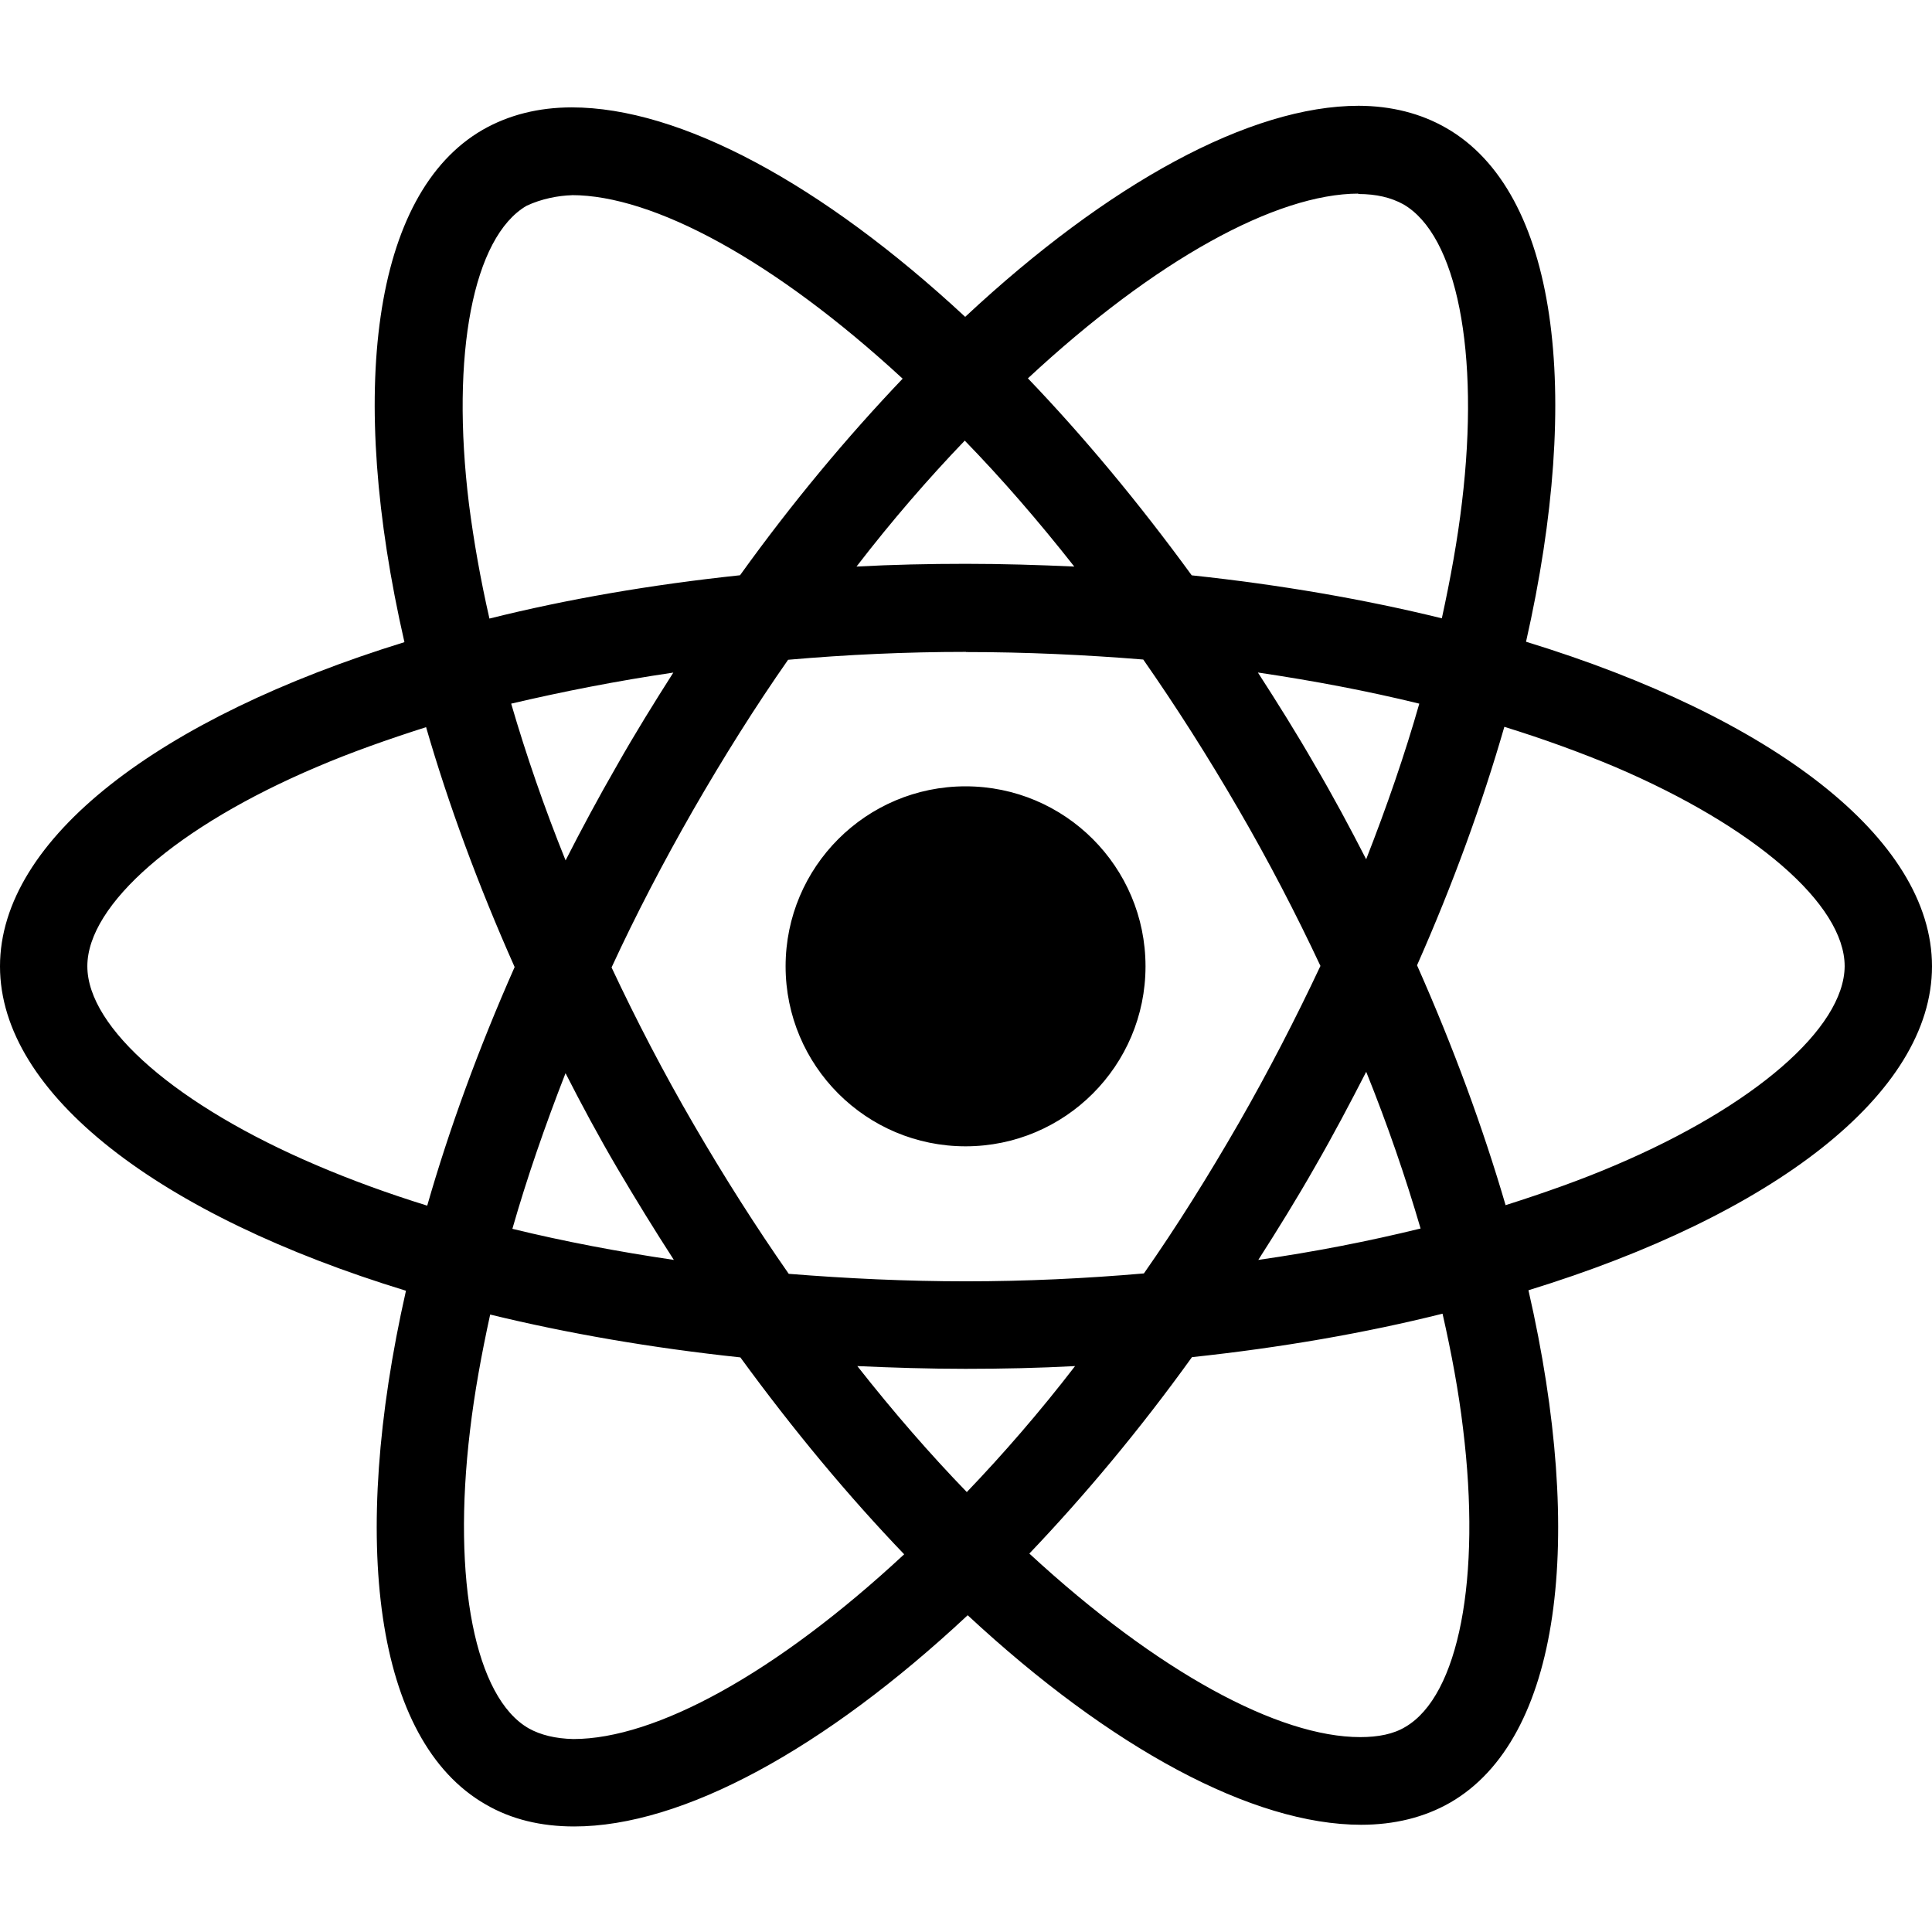
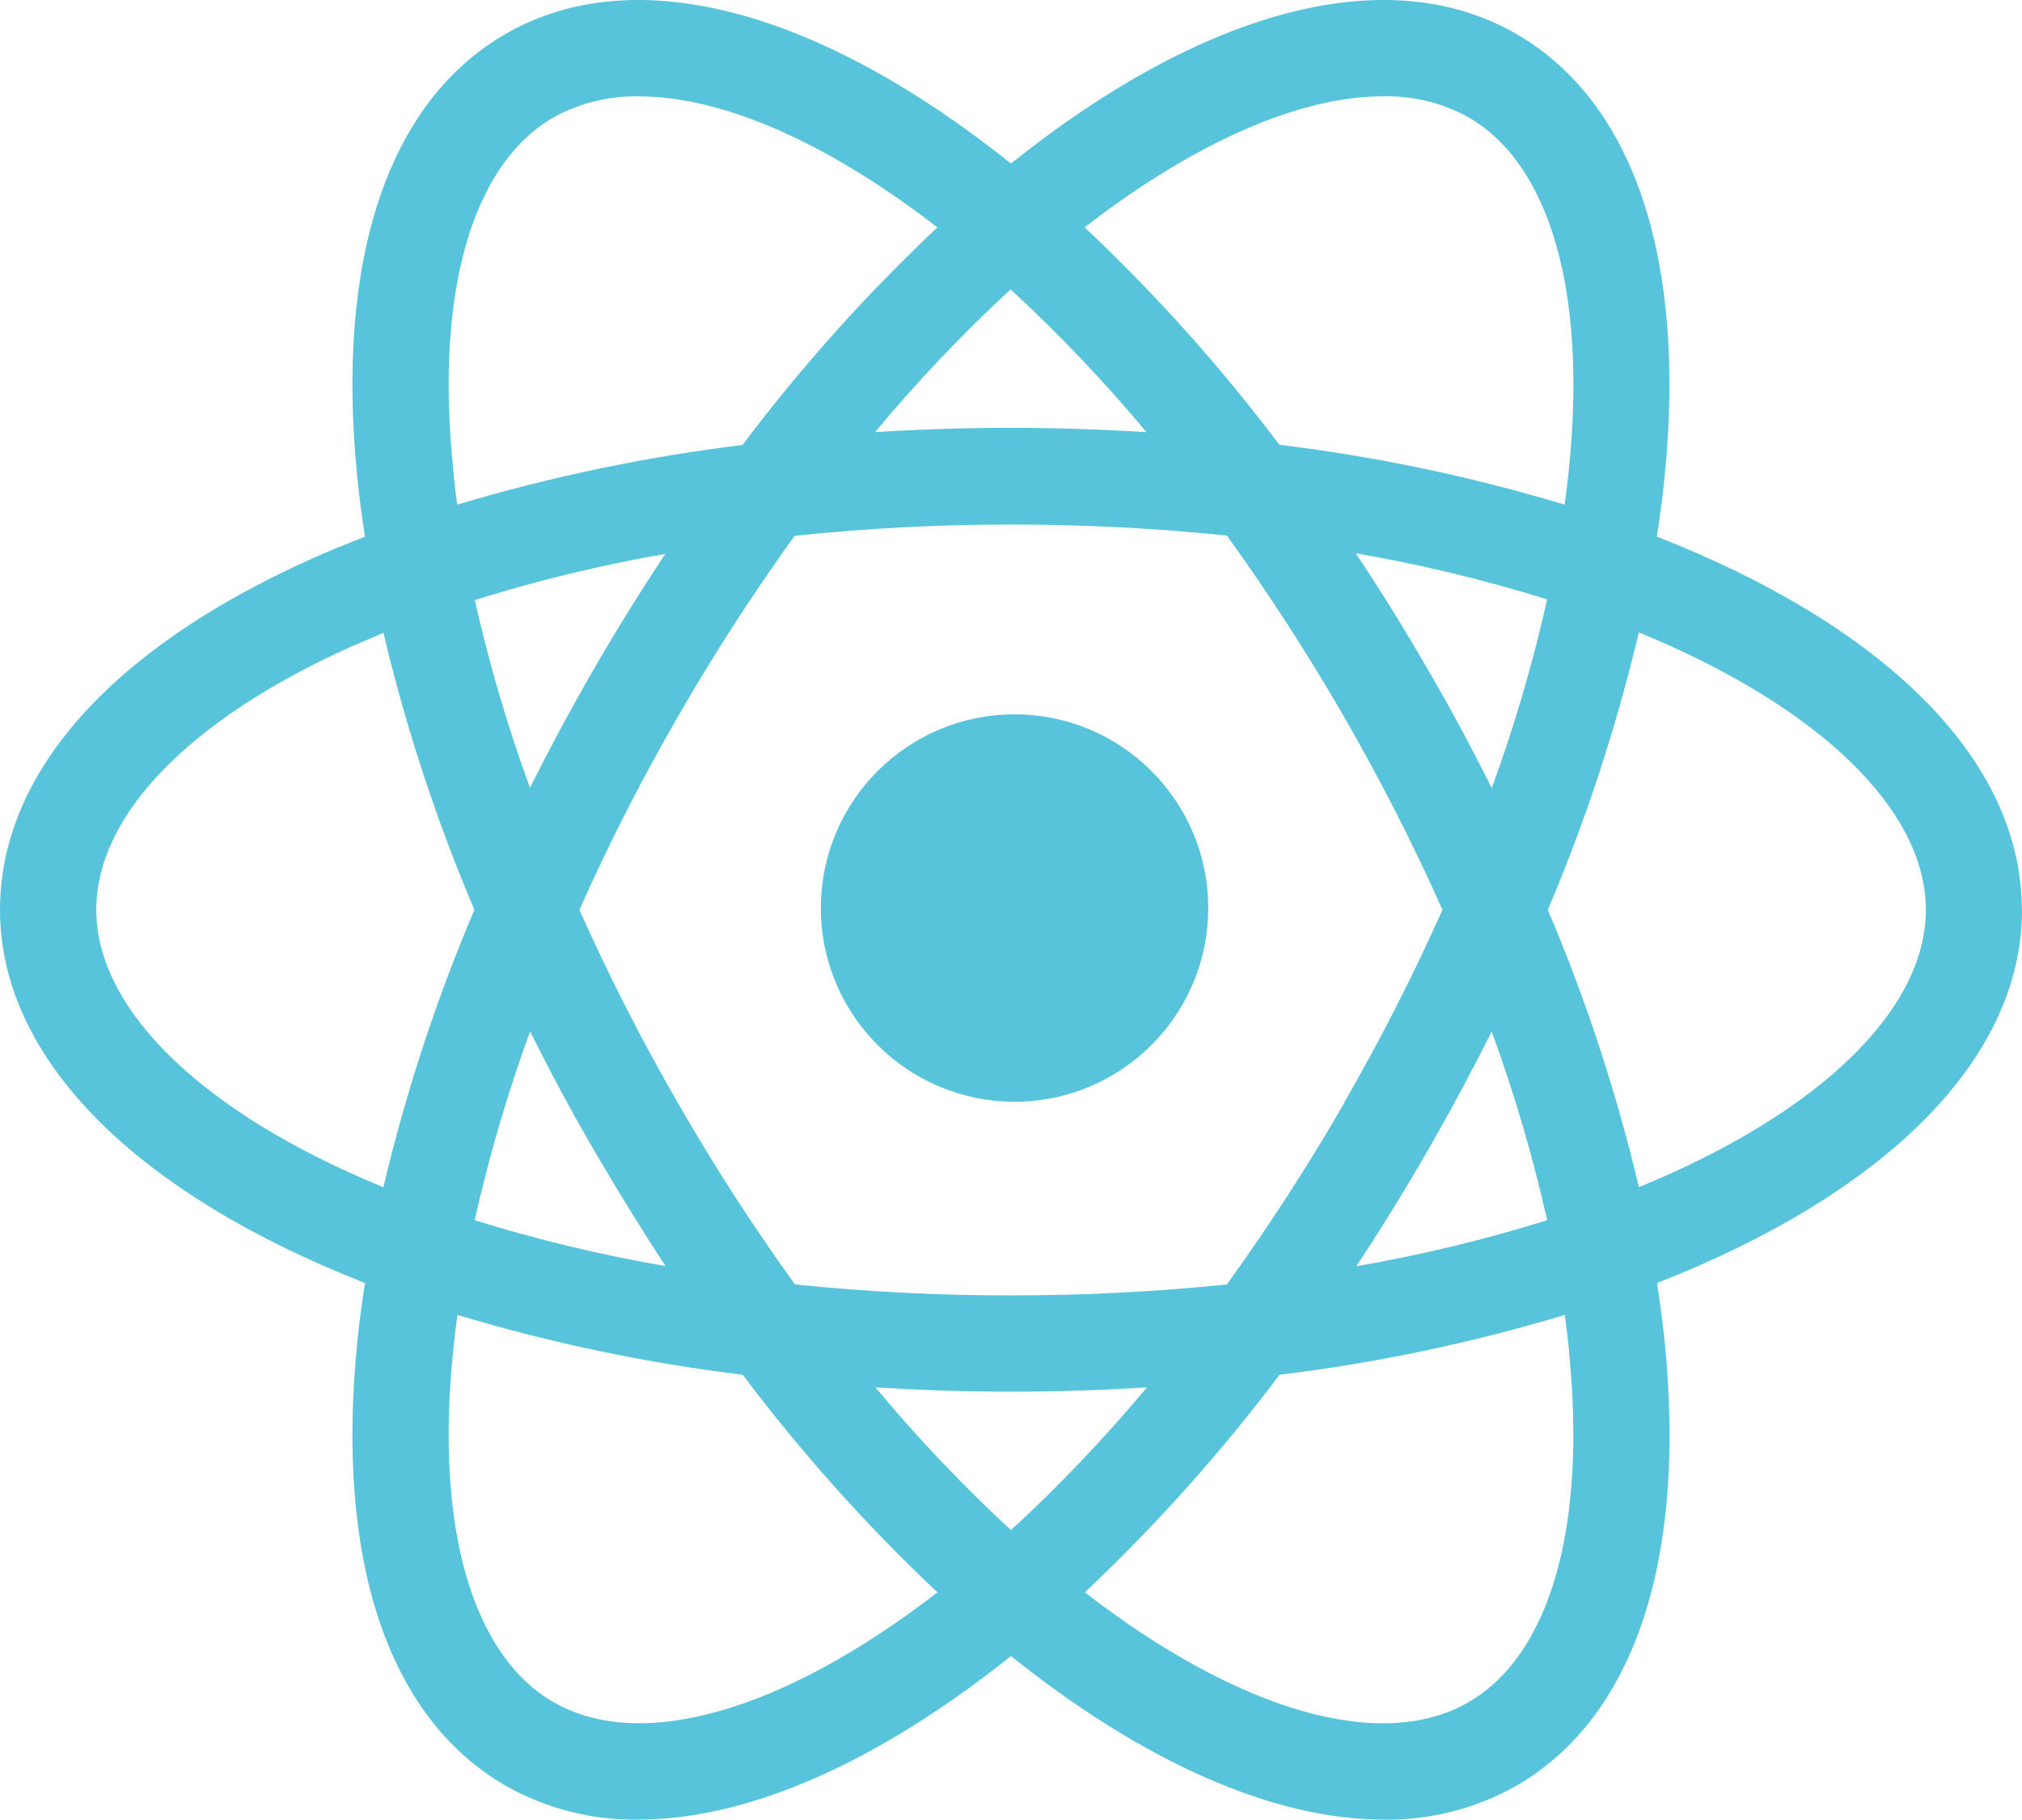
- <svg xmlns="http://www.w3.org/2000/svg" role="img" viewBox="0 0 24 24">
-   <path d="M14.23 12.004a2.236 2.236 0 0 1-2.235 2.236 2.236 2.236 0 0 1-2.236-2.236 2.236 2.236 0 0 1 2.235-2.236 2.236 2.236 0 0 1 2.236 2.236zm2.648-10.69c-1.346 0-3.107.96-4.888 2.622-1.78-1.653-3.542-2.602-4.887-2.602-.41 0-.783.093-1.106.278-1.375.793-1.683 3.264-.973 6.365C1.98 8.917 0 10.42 0 12.004c0 1.59 1.99 3.097 5.043 4.03-.704 3.113-.39 5.588.988 6.38.32.187.69.275 1.102.275 1.345 0 3.107-.96 4.888-2.624 1.78 1.654 3.542 2.603 4.887 2.603.41 0 .783-.09 1.106-.275 1.374-.792 1.683-3.263.973-6.365C22.02 15.096 24 13.59 24 12.004c0-1.59-1.99-3.097-5.043-4.032.704-3.11.39-5.587-.988-6.38-.318-.184-.688-.277-1.092-.278zm-.005 1.09v.006c.225 0 .406.044.558.127.666.382.955 1.835.73 3.704-.054.46-.142.945-.25 1.44-.96-.236-2.006-.417-3.107-.534-.66-.905-1.345-1.727-2.035-2.447 1.592-1.48 3.087-2.292 4.105-2.295zm-9.77.02c1.012 0 2.514.808 4.11 2.28-.686.72-1.37 1.537-2.02 2.442-1.107.117-2.154.298-3.113.538-.112-.49-.195-.964-.254-1.42-.23-1.868.054-3.32.714-3.707.19-.09.4-.127.563-.132zm4.882 3.05c.455.468.91.992 1.36 1.564-.44-.02-.89-.034-1.345-.034-.46 0-.915.01-1.36.034.44-.572.895-1.096 1.345-1.565zM12 8.1c.74 0 1.477.034 2.202.093.406.582.802 1.203 1.183 1.86.372.64.71 1.29 1.018 1.946-.308.655-.646 1.31-1.013 1.95-.38.66-.773 1.288-1.18 1.87-.728.063-1.466.098-2.21.098-.74 0-1.477-.035-2.202-.093-.406-.582-.802-1.204-1.183-1.86-.372-.64-.71-1.29-1.018-1.946.303-.657.646-1.313 1.013-1.954.38-.66.773-1.286 1.18-1.868.728-.064 1.466-.098 2.21-.098zm-3.635.254c-.24.377-.48.763-.704 1.16-.225.39-.435.782-.635 1.174-.265-.656-.49-1.31-.676-1.947.64-.15 1.315-.283 2.015-.386zm7.26 0c.695.103 1.365.23 2.006.387-.18.632-.405 1.282-.66 1.933-.2-.39-.41-.783-.64-1.174-.225-.392-.465-.774-.705-1.146zm3.063.675c.484.15.944.317 1.375.498 1.732.74 2.852 1.708 2.852 2.476-.005.768-1.125 1.74-2.857 2.475-.42.18-.88.342-1.355.493-.28-.958-.646-1.956-1.1-2.98.45-1.017.81-2.01 1.085-2.964zm-13.395.004c.278.96.645 1.957 1.1 2.98-.45 1.017-.812 2.01-1.086 2.964-.484-.15-.944-.318-1.37-.5-1.732-.737-2.852-1.706-2.852-2.474 0-.768 1.12-1.742 2.852-2.476.42-.18.88-.342 1.356-.494zm11.678 4.28c.265.657.49 1.312.676 1.948-.64.157-1.316.29-2.016.39.24-.375.48-.762.705-1.158.225-.39.435-.788.636-1.18zm-9.945.02c.2.392.41.783.64 1.175.23.39.465.772.705 1.143-.695-.102-1.365-.23-2.006-.386.18-.63.406-1.282.66-1.933zM17.92 16.32c.112.493.2.968.254 1.423.23 1.868-.054 3.32-.714 3.708-.147.09-.338.128-.563.128-1.012 0-2.514-.807-4.11-2.28.686-.72 1.37-1.536 2.02-2.44 1.107-.118 2.154-.3 3.113-.54zm-11.83.01c.96.234 2.006.415 3.107.532.66.905 1.345 1.727 2.035 2.446-1.595 1.483-3.092 2.295-4.11 2.295-.22-.005-.406-.05-.553-.132-.666-.38-.955-1.834-.73-3.703.054-.46.142-.944.25-1.438zm4.56.64c.44.02.89.034 1.345.034.46 0 .915-.01 1.36-.034-.44.572-.895 1.095-1.345 1.565-.455-.47-.91-.993-1.36-1.565z" />
+ <svg xmlns="http://www.w3.org/2000/svg" viewBox="0 0 569 512" version="1.1">
+   <g fill="none" fill-rule="evenodd">
+     <g transform="translate(-227, -256)" fill="#58C4DC" fill-rule="nonzero">
+       <g transform="translate(227, 256)">
+         <path d="M285.5,201 C255.4,201 231,225.4 231,255.5 C231,285.6 255.4,310 285.5,310 C315.6,310 340,285.6 340,255.5 C340,225.4 315.6,201 285.5,201" id="Path" />
+         <path d="M568.96,255.994 C568.96,213.208 529.338,175.681 466.252,150.985 C467.095,145.424 467.857,139.922 468.399,134.521 C474.622,73.042 459.809,28.669 426.71,9.554 C389.677,-11.829 337.37,3.691 284.48,46.016 C231.59,3.691 179.283,-11.829 142.25,9.554 C109.151,28.669 94.338,73.042 100.561,134.521 C101.102,139.922 101.845,145.444 102.708,151.025 C97.449,153.033 92.291,155.161 87.333,157.39 C31.011,182.709 0,217.765 0,255.994 C0,298.781 39.622,336.307 102.708,361.004 C101.845,366.565 101.102,372.067 100.561,377.468 C94.338,438.947 109.151,483.32 142.25,502.435 C153.63,508.888 166.524,512.187 179.604,511.992 C210.956,511.992 247.568,495.488 284.48,465.973 C321.372,495.488 358.004,511.992 389.396,511.992 C402.475,512.184 415.369,508.885 426.75,502.435 C459.849,483.32 474.662,438.947 468.439,377.468 C467.898,372.067 467.135,366.565 466.292,361.004 C529.378,336.347 569,298.761 569,255.994 M389.155,27.103 C397.565,26.9 405.878,28.937 413.242,33.006 C436.224,46.277 446.541,82.278 441.523,131.77 C441.182,135.143 440.78,138.557 440.299,141.99 C414.067,134.088 387.206,128.452 360.011,125.145 C343.525,103.224 325.193,82.756 305.214,63.966 C336.587,39.712 366.032,27.103 389.135,27.103 M378.356,310.206 C368.205,327.831 357.151,344.92 345.238,361.405 C325.045,363.48 304.759,364.512 284.46,364.497 C264.168,364.511 243.888,363.479 223.702,361.405 C211.821,344.919 200.8,327.83 190.684,310.206 C180.533,292.629 171.307,274.534 163.045,255.994 C171.307,237.455 180.533,219.359 190.684,201.783 C200.784,184.229 211.771,167.201 223.602,150.764 C243.825,148.638 264.146,147.579 284.48,147.592 C304.772,147.58 325.052,148.612 345.238,150.684 C357.109,167.146 368.136,184.201 378.276,201.783 C388.419,219.364 397.645,237.458 405.915,255.994 C397.645,274.53 388.419,292.625 378.276,310.206 M419.725,290.127 C426.095,307.504 431.325,325.277 435.381,343.335 C417.78,348.824 399.837,353.15 381.668,356.285 C388.573,345.871 395.264,335.036 401.74,323.778 C408.143,312.655 414.145,301.431 419.805,290.208 M246.363,390.378 C258.848,391.141 271.594,391.583 284.5,391.583 C297.406,391.583 310.232,391.141 322.737,390.378 C310.881,404.583 298.108,417.998 284.5,430.534 C270.922,418 258.182,404.585 246.363,390.378 Z M187.312,356.245 C169.137,353.124 151.188,348.811 133.579,343.335 C137.619,325.306 142.828,307.559 149.175,290.208 C154.755,301.431 160.736,312.655 167.24,323.778 C173.743,334.902 180.467,345.865 187.312,356.285 M149.175,221.761 C142.851,204.474 137.655,186.795 133.619,168.835 C151.184,163.352 169.086,159.013 187.211,155.844 C180.347,166.225 173.622,176.987 167.139,188.21 C160.656,199.434 154.735,210.517 149.074,221.761 M322.617,121.591 C310.132,120.828 297.386,120.386 284.38,120.386 C271.48,120.386 258.768,120.788 246.243,121.591 C258.061,107.384 270.801,93.969 284.38,81.434 C297.992,93.966 310.766,107.38 322.617,121.591 Z M401.7,188.21 C395.197,176.94 388.473,166.097 381.528,155.684 C399.744,158.819 417.734,163.152 435.381,168.654 C431.332,186.681 426.122,204.427 419.785,221.781 C414.205,210.557 408.204,199.334 401.72,188.23 M127.517,131.79 C122.439,82.318 132.816,46.297 155.779,33.026 C163.145,28.963 171.456,26.926 179.865,27.123 C202.968,27.123 232.413,39.732 263.786,63.986 C243.794,82.79 225.448,103.271 208.949,125.205 C181.762,128.528 154.904,134.143 128.661,141.99 C128.2,138.557 127.778,135.164 127.457,131.79 M98.453,182.106 C101.544,180.768 104.695,179.429 107.907,178.091 C114.221,204.736 122.782,230.797 133.499,255.994 C122.762,281.241 114.193,307.357 107.887,334.059 C56.743,313.077 27.097,284.004 27.097,255.994 C27.097,229.451 53.191,202.526 98.453,182.106 Z M155.779,478.963 C132.816,465.691 122.439,429.671 127.517,380.198 C127.838,376.825 128.26,373.432 128.721,369.978 C154.954,377.879 181.815,383.514 209.009,386.824 C225.5,408.753 243.832,429.233 263.806,448.043 C220.069,481.834 180.106,492.978 155.839,478.963 M441.503,380.198 C446.521,429.691 436.204,465.691 413.221,478.963 C388.975,493.018 348.991,481.834 305.274,448.043 C325.241,429.233 343.567,408.752 360.051,386.824 C387.246,383.517 414.107,377.881 440.339,369.978 C440.82,373.432 441.222,376.825 441.563,380.198 M461.193,334.018 C454.869,307.333 446.294,281.231 435.562,255.994 C446.29,230.744 454.858,204.629 461.173,177.93 C512.216,198.912 541.943,227.985 541.943,255.994 C541.943,284.004 512.297,313.077 461.153,334.059" id="Shape" />
+       </g>
+     </g>
+   </g>
</svg>
